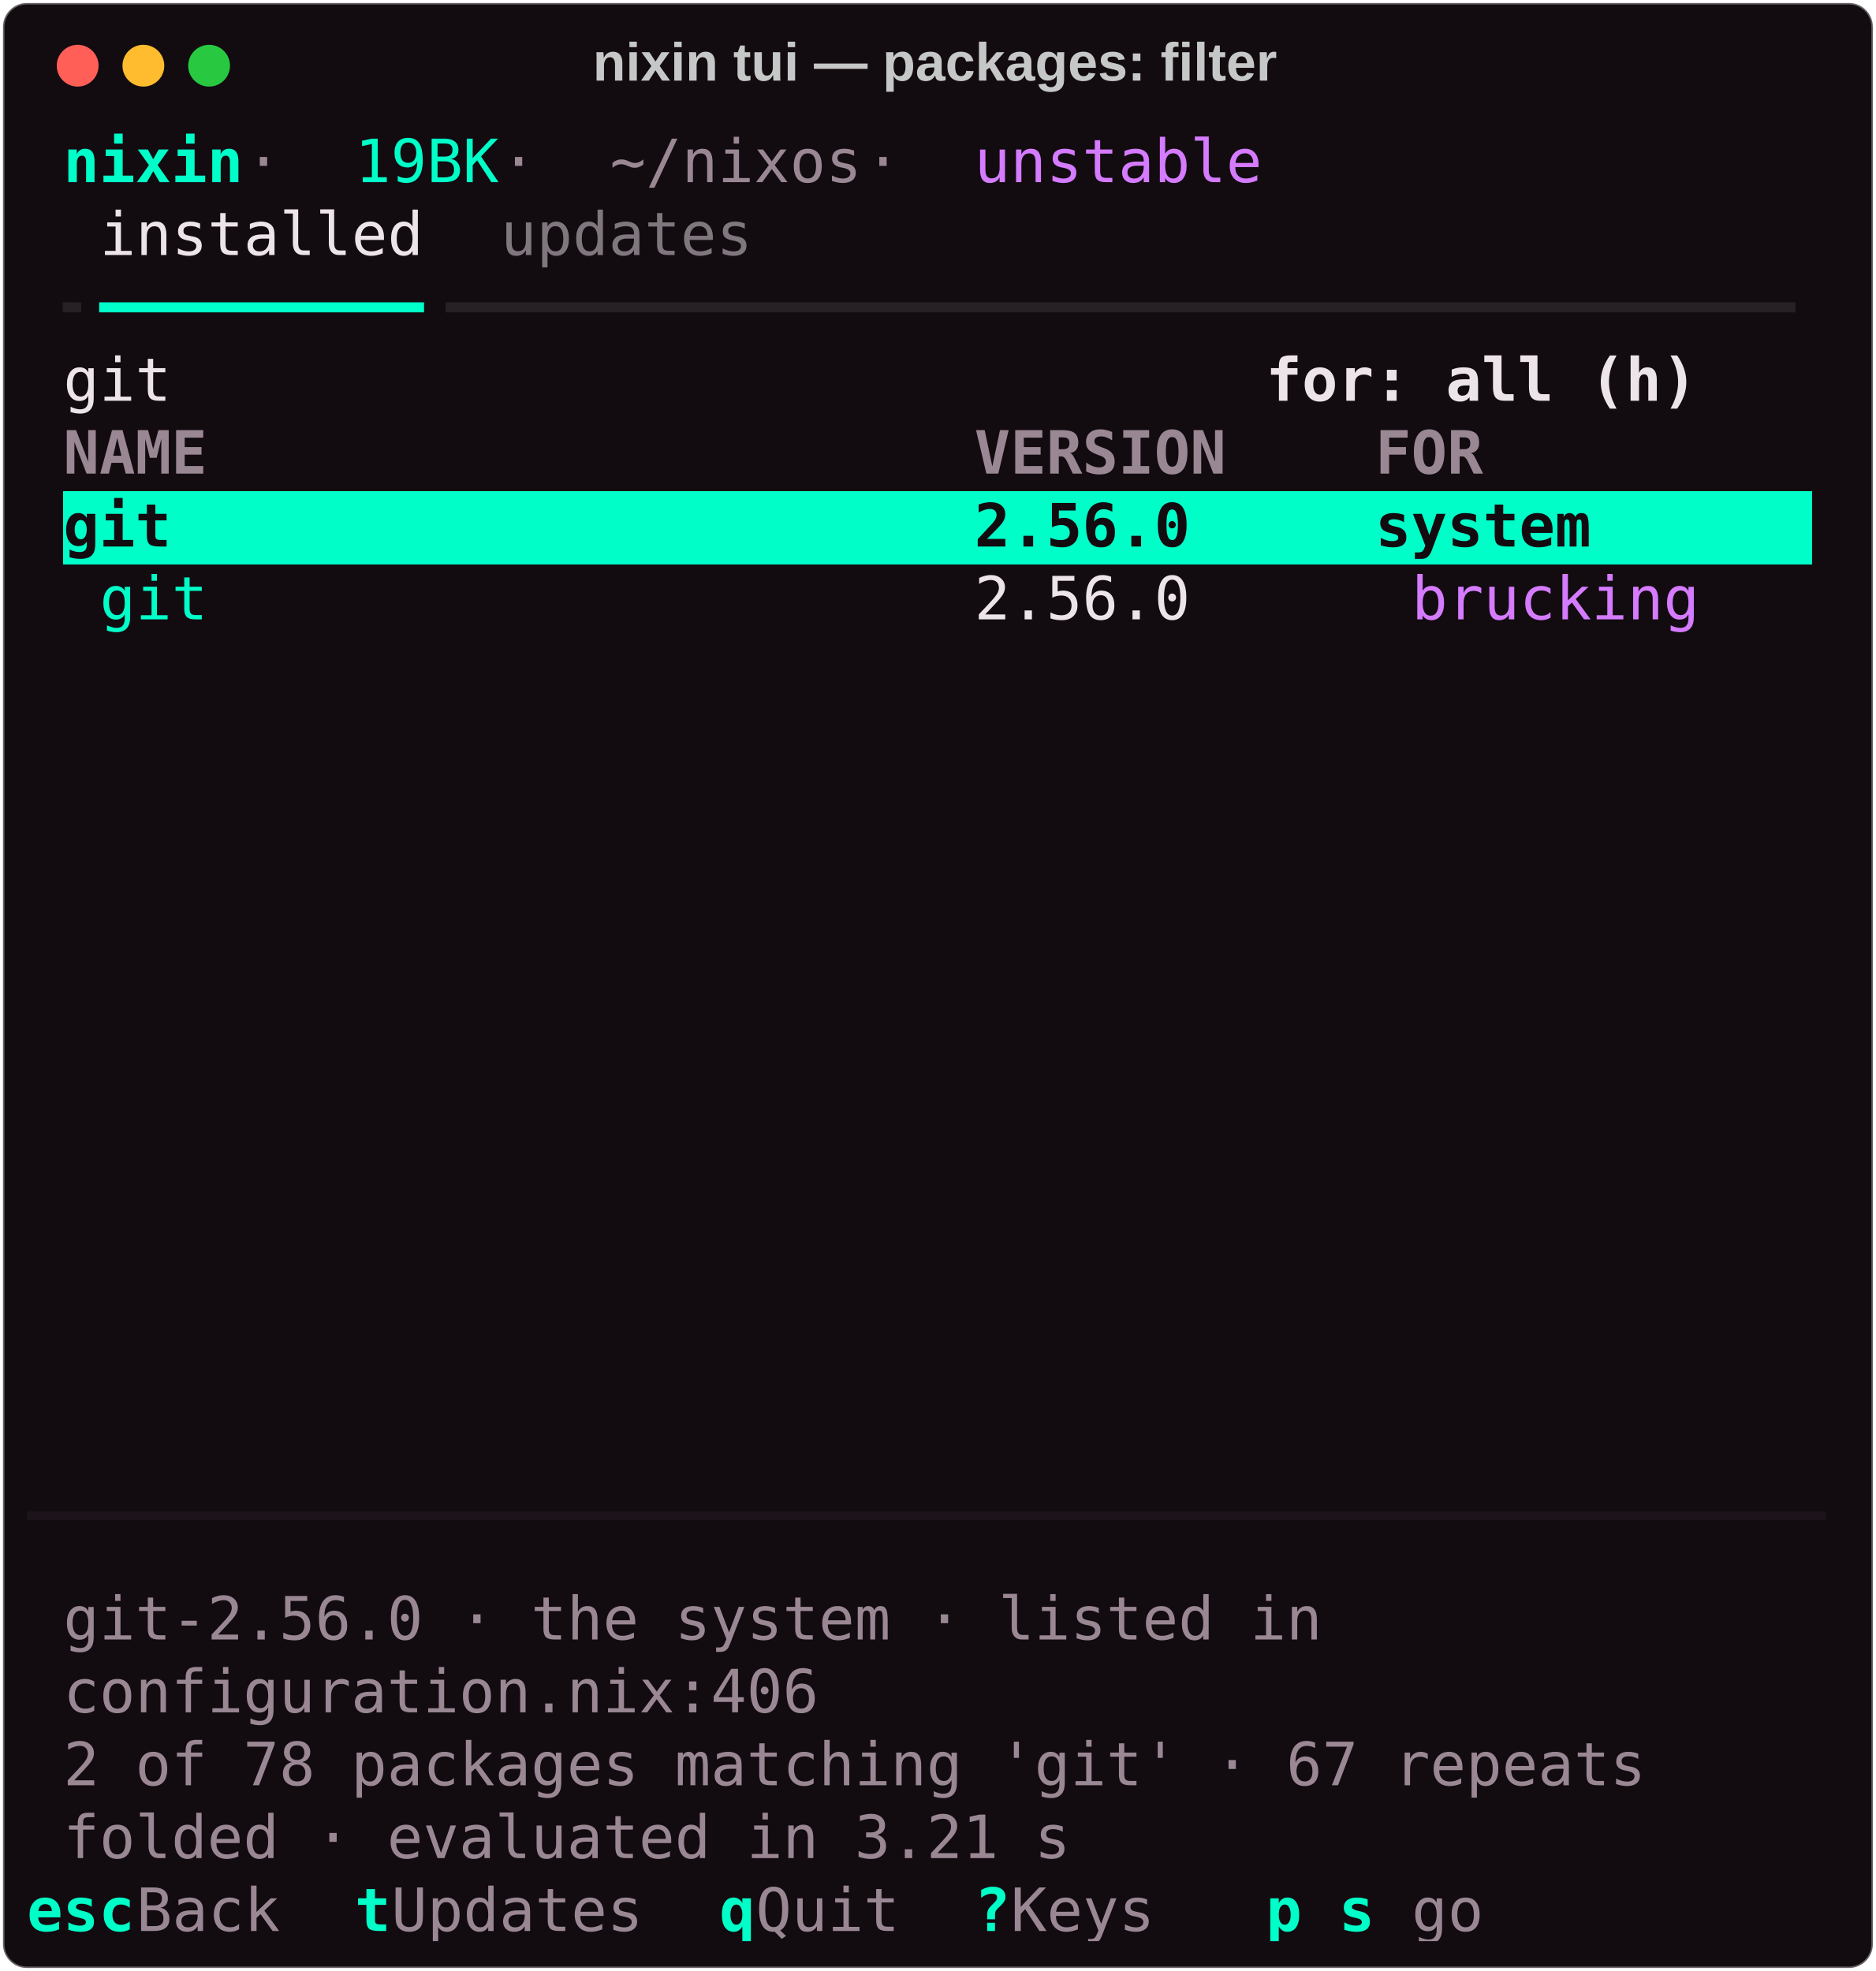
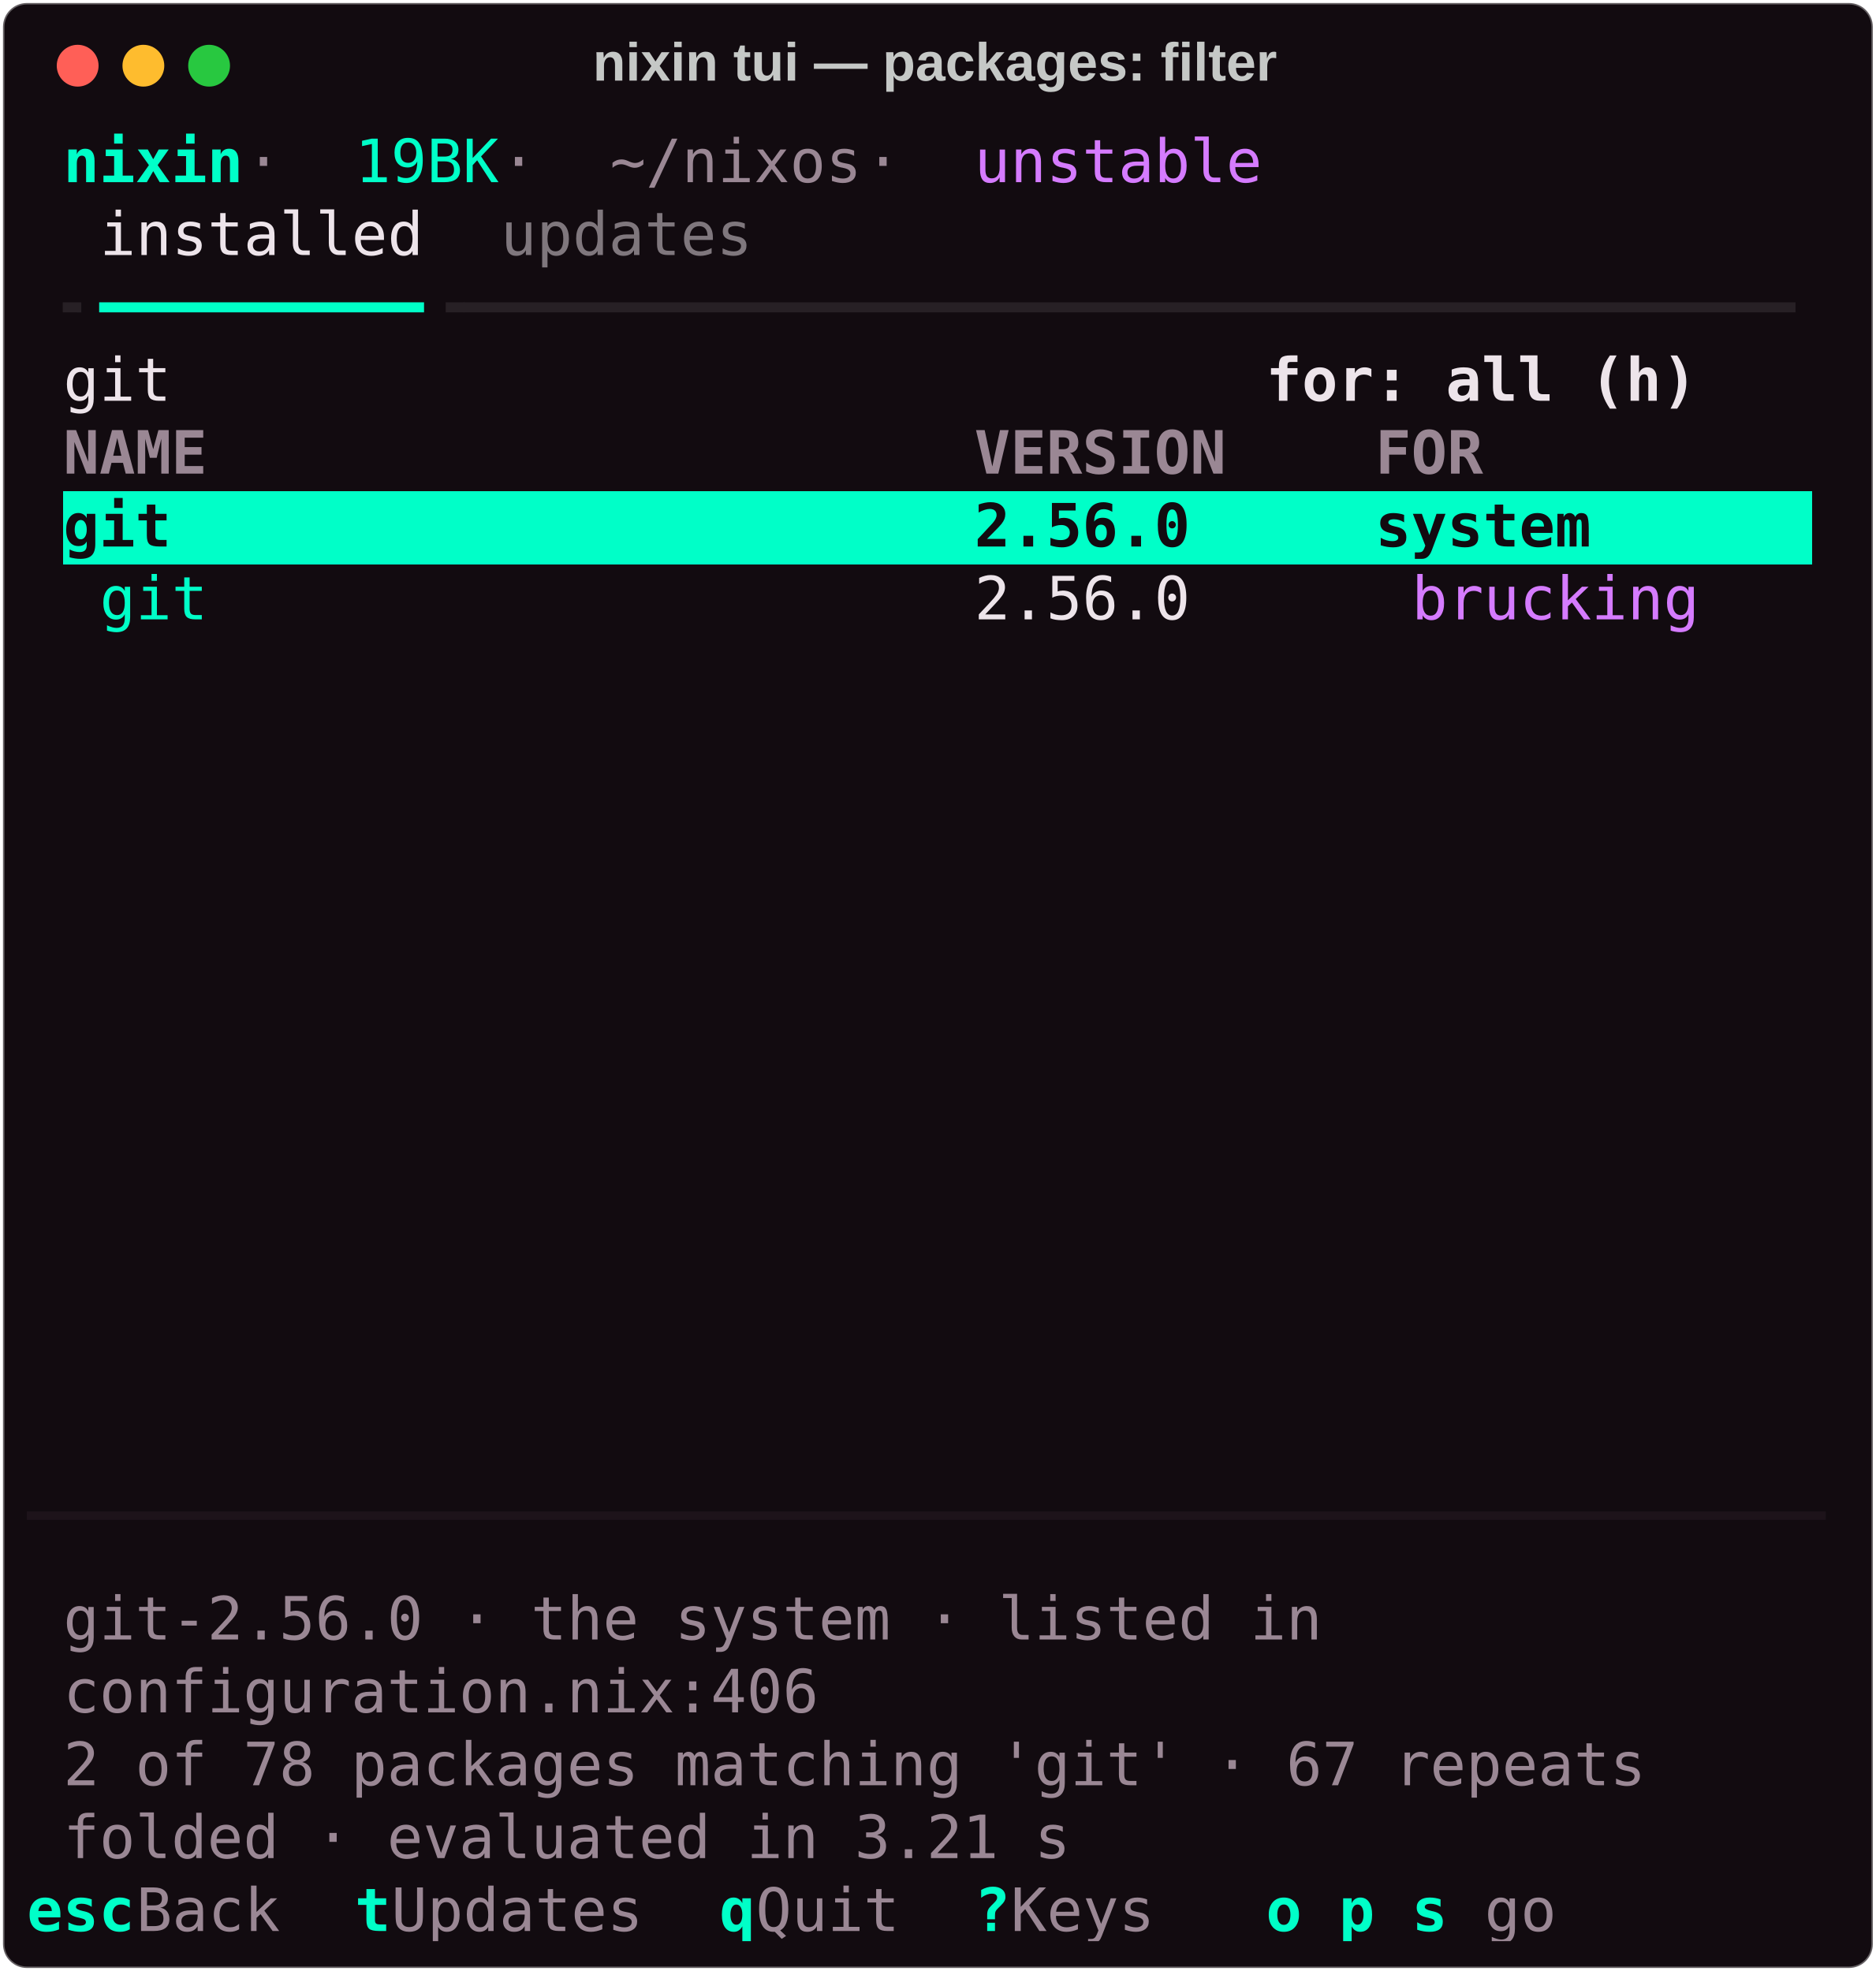
<svg xmlns="http://www.w3.org/2000/svg" class="rich-terminal" viewBox="0 0 628 660.0">
  <style>

    @font-face {
        font-family: "Fira Code";
        src: local("FiraCode-Regular"),
                url("https://cdnjs.cloudflare.com/ajax/libs/firacode/6.2.0/woff2/FiraCode-Regular.woff2") format("woff2"),
                url("https://cdnjs.cloudflare.com/ajax/libs/firacode/6.2.0/woff/FiraCode-Regular.woff") format("woff");
        font-style: normal;
        font-weight: 400;
    }
    @font-face {
        font-family: "Fira Code";
        src: local("FiraCode-Bold"),
                url("https://cdnjs.cloudflare.com/ajax/libs/firacode/6.2.0/woff2/FiraCode-Bold.woff2") format("woff2"),
                url("https://cdnjs.cloudflare.com/ajax/libs/firacode/6.2.0/woff/FiraCode-Bold.woff") format("woff");
        font-style: bold;
        font-weight: 700;
    }

-     .terminal-908259286-matrix {
+     .terminal-1024483990-matrix {
        font-family: Fira Code, monospace;
        font-size: 20px;
        line-height: 24.4px;
        font-variant-east-asian: full-width;
    }

-     .terminal-908259286-title {
+     .terminal-1024483990-title {
        font-size: 18px;
        font-weight: bold;
        font-family: arial;
    }

-     .terminal-908259286-r1 { fill: #c5c8c6 }
- .terminal-908259286-r2 { fill: #00ffc8;font-weight: bold }
- .terminal-908259286-r3 { fill: #9a8794 }
- .terminal-908259286-r4 { fill: #00ffc8 }
- .terminal-908259286-r5 { fill: #d57bff }
- .terminal-908259286-r6 { fill: #ede4ea }
- .terminal-908259286-r7 { fill: #7f777d }
- .terminal-908259286-r8 { fill: #272025 }
- .terminal-908259286-r9 { fill: #ede4ea;font-weight: bold }
- .terminal-908259286-r10 { fill: #9a8794;font-weight: bold }
- .terminal-908259286-r11 { fill: #120b10;font-weight: bold }
- .terminal-908259286-r12 { fill: #1d131a }
+     .terminal-1024483990-r1 { fill: #c5c8c6 }
+ .terminal-1024483990-r2 { fill: #00ffc8;font-weight: bold }
+ .terminal-1024483990-r3 { fill: #9a8794 }
+ .terminal-1024483990-r4 { fill: #00ffc8 }
+ .terminal-1024483990-r5 { fill: #d57bff }
+ .terminal-1024483990-r6 { fill: #ede4ea }
+ .terminal-1024483990-r7 { fill: #7f777d }
+ .terminal-1024483990-r8 { fill: #272025 }
+ .terminal-1024483990-r9 { fill: #ede4ea;font-weight: bold }
+ .terminal-1024483990-r10 { fill: #9a8794;font-weight: bold }
+ .terminal-1024483990-r11 { fill: #120b10;font-weight: bold }
+ .terminal-1024483990-r12 { fill: #1d131a }
    </style>
  <defs>
-     <clipPath id="terminal-908259286-clip-terminal">
+     <clipPath id="terminal-1024483990-clip-terminal">
      <rect x="0" y="0" width="609.0" height="609.0" />
    </clipPath>
-     <clipPath id="terminal-908259286-line-0">
+     <clipPath id="terminal-1024483990-line-0">
      <rect x="0" y="1.5" width="610" height="24.65" />
    </clipPath>
-     <clipPath id="terminal-908259286-line-1">
+     <clipPath id="terminal-1024483990-line-1">
      <rect x="0" y="25.9" width="610" height="24.65" />
    </clipPath>
-     <clipPath id="terminal-908259286-line-2">
+     <clipPath id="terminal-1024483990-line-2">
      <rect x="0" y="50.3" width="610" height="24.65" />
    </clipPath>
-     <clipPath id="terminal-908259286-line-3">
+     <clipPath id="terminal-1024483990-line-3">
      <rect x="0" y="74.7" width="610" height="24.65" />
    </clipPath>
-     <clipPath id="terminal-908259286-line-4">
+     <clipPath id="terminal-1024483990-line-4">
      <rect x="0" y="99.1" width="610" height="24.65" />
    </clipPath>
-     <clipPath id="terminal-908259286-line-5">
+     <clipPath id="terminal-1024483990-line-5">
      <rect x="0" y="123.5" width="610" height="24.65" />
    </clipPath>
-     <clipPath id="terminal-908259286-line-6">
+     <clipPath id="terminal-1024483990-line-6">
      <rect x="0" y="147.9" width="610" height="24.65" />
    </clipPath>
-     <clipPath id="terminal-908259286-line-7">
+     <clipPath id="terminal-1024483990-line-7">
      <rect x="0" y="172.3" width="610" height="24.65" />
    </clipPath>
-     <clipPath id="terminal-908259286-line-8">
+     <clipPath id="terminal-1024483990-line-8">
      <rect x="0" y="196.7" width="610" height="24.65" />
    </clipPath>
-     <clipPath id="terminal-908259286-line-9">
+     <clipPath id="terminal-1024483990-line-9">
      <rect x="0" y="221.1" width="610" height="24.65" />
    </clipPath>
-     <clipPath id="terminal-908259286-line-10">
+     <clipPath id="terminal-1024483990-line-10">
      <rect x="0" y="245.5" width="610" height="24.65" />
    </clipPath>
-     <clipPath id="terminal-908259286-line-11">
+     <clipPath id="terminal-1024483990-line-11">
      <rect x="0" y="269.9" width="610" height="24.65" />
    </clipPath>
-     <clipPath id="terminal-908259286-line-12">
+     <clipPath id="terminal-1024483990-line-12">
      <rect x="0" y="294.3" width="610" height="24.65" />
    </clipPath>
-     <clipPath id="terminal-908259286-line-13">
+     <clipPath id="terminal-1024483990-line-13">
      <rect x="0" y="318.7" width="610" height="24.65" />
    </clipPath>
-     <clipPath id="terminal-908259286-line-14">
+     <clipPath id="terminal-1024483990-line-14">
      <rect x="0" y="343.1" width="610" height="24.65" />
    </clipPath>
-     <clipPath id="terminal-908259286-line-15">
+     <clipPath id="terminal-1024483990-line-15">
      <rect x="0" y="367.5" width="610" height="24.65" />
    </clipPath>
-     <clipPath id="terminal-908259286-line-16">
+     <clipPath id="terminal-1024483990-line-16">
      <rect x="0" y="391.9" width="610" height="24.65" />
    </clipPath>
-     <clipPath id="terminal-908259286-line-17">
+     <clipPath id="terminal-1024483990-line-17">
      <rect x="0" y="416.3" width="610" height="24.65" />
    </clipPath>
-     <clipPath id="terminal-908259286-line-18">
+     <clipPath id="terminal-1024483990-line-18">
      <rect x="0" y="440.7" width="610" height="24.65" />
    </clipPath>
-     <clipPath id="terminal-908259286-line-19">
+     <clipPath id="terminal-1024483990-line-19">
      <rect x="0" y="465.1" width="610" height="24.65" />
    </clipPath>
-     <clipPath id="terminal-908259286-line-20">
+     <clipPath id="terminal-1024483990-line-20">
      <rect x="0" y="489.5" width="610" height="24.65" />
    </clipPath>
-     <clipPath id="terminal-908259286-line-21">
+     <clipPath id="terminal-1024483990-line-21">
      <rect x="0" y="513.9" width="610" height="24.65" />
    </clipPath>
-     <clipPath id="terminal-908259286-line-22">
+     <clipPath id="terminal-1024483990-line-22">
      <rect x="0" y="538.3" width="610" height="24.65" />
    </clipPath>
-     <clipPath id="terminal-908259286-line-23">
+     <clipPath id="terminal-1024483990-line-23">
      <rect x="0" y="562.7" width="610" height="24.65" />
    </clipPath>
  </defs>
  <rect fill="#120b10" stroke="rgba(255,255,255,0.35)" stroke-width="1" x="1" y="1" width="626" height="658" rx="8" />
-   <text class="terminal-908259286-title" fill="#c5c8c6" text-anchor="middle" x="313" y="27">nixin tui — packages: filter</text>
+   <text class="terminal-1024483990-title" fill="#c5c8c6" text-anchor="middle" x="313" y="27">nixin tui — packages: filter</text>
  <g transform="translate(26,22)">
    <circle cx="0" cy="0" r="7" fill="#ff5f57" />
    <circle cx="22" cy="0" r="7" fill="#febc2e" />
    <circle cx="44" cy="0" r="7" fill="#28c840" />
  </g>
-   <g transform="translate(9, 41)" clip-path="url(#terminal-908259286-clip-terminal)">
+   <g transform="translate(9, 41)" clip-path="url(#terminal-1024483990-clip-terminal)">
    <rect fill="#00ffc8" x="12.2" y="123.5" width="305" height="24.65" shape-rendering="crispEdges" />
    <rect fill="#00ffc8" x="317.2" y="123.5" width="134.2" height="24.65" shape-rendering="crispEdges" />
    <rect fill="#00ffc8" x="451.4" y="123.5" width="134.2" height="24.65" shape-rendering="crispEdges" />
    <rect fill="#00ffc8" x="585.6" y="123.5" width="12.2" height="24.65" shape-rendering="crispEdges" />
-     <g class="terminal-908259286-matrix">
-       <text class="terminal-908259286-r2" x="12.2" y="20" textLength="61" clip-path="url(#terminal-908259286-line-0)">nixin</text>
-       <text class="terminal-908259286-r3" x="73.2" y="20" textLength="36.6" clip-path="url(#terminal-908259286-line-0)"> · </text>
-       <text class="terminal-908259286-r4" x="109.8" y="20" textLength="48.8" clip-path="url(#terminal-908259286-line-0)">19BK</text>
-       <text class="terminal-908259286-r3" x="158.6" y="20" textLength="36.6" clip-path="url(#terminal-908259286-line-0)"> · </text>
-       <text class="terminal-908259286-r3" x="195.2" y="20" textLength="85.4" clip-path="url(#terminal-908259286-line-0)">~/nixos</text>
-       <text class="terminal-908259286-r3" x="280.6" y="20" textLength="36.6" clip-path="url(#terminal-908259286-line-0)"> · </text>
-       <text class="terminal-908259286-r5" x="317.2" y="20" textLength="97.6" clip-path="url(#terminal-908259286-line-0)">unstable</text>
-       <text class="terminal-908259286-r1" x="610" y="20" textLength="12.2" clip-path="url(#terminal-908259286-line-0)">
- </text>
-       <text class="terminal-908259286-r6" x="24.4" y="44.4" textLength="109.8" clip-path="url(#terminal-908259286-line-1)">installed</text>
-       <text class="terminal-908259286-r7" x="158.6" y="44.4" textLength="85.4" clip-path="url(#terminal-908259286-line-1)">updates</text>
-       <text class="terminal-908259286-r1" x="610" y="44.4" textLength="12.2" clip-path="url(#terminal-908259286-line-1)">
- </text>
-       <text class="terminal-908259286-r8" x="12.2" y="68.8" textLength="12.2" clip-path="url(#terminal-908259286-line-2)">╸</text>
-       <text class="terminal-908259286-r4" x="24.4" y="68.8" textLength="109.8" clip-path="url(#terminal-908259286-line-2)">━━━━━━━━━</text>
-       <text class="terminal-908259286-r8" x="134.2" y="68.8" textLength="12.2" clip-path="url(#terminal-908259286-line-2)">╺</text>
-       <text class="terminal-908259286-r8" x="146.4" y="68.8" textLength="451.4" clip-path="url(#terminal-908259286-line-2)">━━━━━━━━━━━━━━━━━━━━━━━━━━━━━━━━━━━━━</text>
-       <text class="terminal-908259286-r1" x="610" y="68.8" textLength="12.2" clip-path="url(#terminal-908259286-line-2)">
- </text>
-       <text class="terminal-908259286-r6" x="12.2" y="93.2" textLength="36.6" clip-path="url(#terminal-908259286-line-3)">git</text>
-       <text class="terminal-908259286-r9" x="414.8" y="93.2" textLength="170.8" clip-path="url(#terminal-908259286-line-3)"> for: all (h) </text>
-       <text class="terminal-908259286-r1" x="610" y="93.2" textLength="12.2" clip-path="url(#terminal-908259286-line-3)">
- </text>
-       <text class="terminal-908259286-r10" x="12.2" y="117.6" textLength="305" clip-path="url(#terminal-908259286-line-4)"> NAME                    </text>
-       <text class="terminal-908259286-r10" x="317.2" y="117.6" textLength="134.2" clip-path="url(#terminal-908259286-line-4)"> VERSION   </text>
-       <text class="terminal-908259286-r10" x="451.4" y="117.6" textLength="134.2" clip-path="url(#terminal-908259286-line-4)"> FOR       </text>
-       <text class="terminal-908259286-r1" x="610" y="117.6" textLength="12.2" clip-path="url(#terminal-908259286-line-4)">
- </text>
-       <text class="terminal-908259286-r11" x="12.2" y="142" textLength="305" clip-path="url(#terminal-908259286-line-5)"> git                     </text>
-       <text class="terminal-908259286-r11" x="317.2" y="142" textLength="134.2" clip-path="url(#terminal-908259286-line-5)"> 2.56.0    </text>
-       <text class="terminal-908259286-r11" x="451.4" y="142" textLength="134.2" clip-path="url(#terminal-908259286-line-5)"> system    </text>
-       <text class="terminal-908259286-r1" x="610" y="142" textLength="12.2" clip-path="url(#terminal-908259286-line-5)">
- </text>
-       <text class="terminal-908259286-r4" x="24.4" y="166.4" textLength="36.6" clip-path="url(#terminal-908259286-line-6)">git</text>
-       <text class="terminal-908259286-r6" x="317.2" y="166.4" textLength="134.2" clip-path="url(#terminal-908259286-line-6)"> 2.56.0    </text>
-       <text class="terminal-908259286-r5" x="463.6" y="166.4" textLength="97.6" clip-path="url(#terminal-908259286-line-6)">brucking</text>
-       <text class="terminal-908259286-r1" x="610" y="166.4" textLength="12.2" clip-path="url(#terminal-908259286-line-6)">
- </text>
-       <text class="terminal-908259286-r1" x="610" y="190.8" textLength="12.2" clip-path="url(#terminal-908259286-line-7)">
- </text>
-       <text class="terminal-908259286-r1" x="610" y="215.2" textLength="12.2" clip-path="url(#terminal-908259286-line-8)">
- </text>
-       <text class="terminal-908259286-r1" x="610" y="239.6" textLength="12.2" clip-path="url(#terminal-908259286-line-9)">
- </text>
-       <text class="terminal-908259286-r1" x="610" y="264" textLength="12.2" clip-path="url(#terminal-908259286-line-10)">
- </text>
-       <text class="terminal-908259286-r1" x="610" y="288.4" textLength="12.2" clip-path="url(#terminal-908259286-line-11)">
- </text>
-       <text class="terminal-908259286-r1" x="610" y="312.8" textLength="12.2" clip-path="url(#terminal-908259286-line-12)">
- </text>
-       <text class="terminal-908259286-r1" x="610" y="337.2" textLength="12.2" clip-path="url(#terminal-908259286-line-13)">
- </text>
-       <text class="terminal-908259286-r1" x="610" y="361.6" textLength="12.2" clip-path="url(#terminal-908259286-line-14)">
- </text>
-       <text class="terminal-908259286-r1" x="610" y="386" textLength="12.2" clip-path="url(#terminal-908259286-line-15)">
- </text>
-       <text class="terminal-908259286-r1" x="610" y="410.4" textLength="12.2" clip-path="url(#terminal-908259286-line-16)">
- </text>
-       <text class="terminal-908259286-r1" x="610" y="434.8" textLength="12.2" clip-path="url(#terminal-908259286-line-17)">
- </text>
-       <text class="terminal-908259286-r1" x="610" y="459.2" textLength="12.2" clip-path="url(#terminal-908259286-line-18)">
- </text>
-       <text class="terminal-908259286-r12" x="0" y="483.6" textLength="610" clip-path="url(#terminal-908259286-line-19)">▔▔▔▔▔▔▔▔▔▔▔▔▔▔▔▔▔▔▔▔▔▔▔▔▔▔▔▔▔▔▔▔▔▔▔▔▔▔▔▔▔▔▔▔▔▔▔▔▔▔</text>
-       <text class="terminal-908259286-r1" x="610" y="483.6" textLength="12.2" clip-path="url(#terminal-908259286-line-19)">
- </text>
-       <text class="terminal-908259286-r3" x="12.2" y="508" textLength="427" clip-path="url(#terminal-908259286-line-20)">git-2.56.0 · the system · listed in</text>
-       <text class="terminal-908259286-r1" x="610" y="508" textLength="12.2" clip-path="url(#terminal-908259286-line-20)">
- </text>
-       <text class="terminal-908259286-r3" x="12.2" y="532.4" textLength="256.2" clip-path="url(#terminal-908259286-line-21)">configuration.nix:406</text>
-       <text class="terminal-908259286-r1" x="610" y="532.4" textLength="12.2" clip-path="url(#terminal-908259286-line-21)">
- </text>
-       <text class="terminal-908259286-r3" x="12.2" y="556.8" textLength="536.8" clip-path="url(#terminal-908259286-line-22)">2 of 78 packages matching 'git' · 67 repeats</text>
-       <text class="terminal-908259286-r1" x="610" y="556.8" textLength="12.2" clip-path="url(#terminal-908259286-line-22)">
- </text>
-       <text class="terminal-908259286-r3" x="12.2" y="581.2" textLength="341.6" clip-path="url(#terminal-908259286-line-23)">folded · evaluated in 3.21 s</text>
-       <text class="terminal-908259286-r1" x="610" y="581.2" textLength="12.2" clip-path="url(#terminal-908259286-line-23)">
- </text>
-       <text class="terminal-908259286-r2" x="0" y="605.6" textLength="36.6" clip-path="url(#terminal-908259286-line-24)">esc</text>
-       <text class="terminal-908259286-r3" x="36.6" y="605.6" textLength="61" clip-path="url(#terminal-908259286-line-24)"> Back</text>
-       <text class="terminal-908259286-r2" x="109.8" y="605.6" textLength="12.2" clip-path="url(#terminal-908259286-line-24)">t</text>
-       <text class="terminal-908259286-r3" x="122" y="605.6" textLength="97.6" clip-path="url(#terminal-908259286-line-24)"> Updates</text>
-       <text class="terminal-908259286-r2" x="231.8" y="605.6" textLength="12.2" clip-path="url(#terminal-908259286-line-24)">q</text>
-       <text class="terminal-908259286-r3" x="244" y="605.6" textLength="61" clip-path="url(#terminal-908259286-line-24)"> Quit</text>
-       <text class="terminal-908259286-r2" x="317.2" y="605.6" textLength="12.2" clip-path="url(#terminal-908259286-line-24)">?</text>
-       <text class="terminal-908259286-r3" x="329.4" y="605.6" textLength="61" clip-path="url(#terminal-908259286-line-24)"> Keys</text>
-       <text class="terminal-908259286-r2" x="414.8" y="605.6" textLength="12.2" clip-path="url(#terminal-908259286-line-24)">p</text>
-       <text class="terminal-908259286-r2" x="439.2" y="605.6" textLength="12.2" clip-path="url(#terminal-908259286-line-24)">s</text>
-       <text class="terminal-908259286-r3" x="463.6" y="605.6" textLength="24.4" clip-path="url(#terminal-908259286-line-24)">go</text>
+     <g class="terminal-1024483990-matrix">
+       <text class="terminal-1024483990-r2" x="12.2" y="20" textLength="61" clip-path="url(#terminal-1024483990-line-0)">nixin</text>
+       <text class="terminal-1024483990-r3" x="73.2" y="20" textLength="36.6" clip-path="url(#terminal-1024483990-line-0)"> · </text>
+       <text class="terminal-1024483990-r4" x="109.8" y="20" textLength="48.8" clip-path="url(#terminal-1024483990-line-0)">19BK</text>
+       <text class="terminal-1024483990-r3" x="158.6" y="20" textLength="36.6" clip-path="url(#terminal-1024483990-line-0)"> · </text>
+       <text class="terminal-1024483990-r3" x="195.2" y="20" textLength="85.4" clip-path="url(#terminal-1024483990-line-0)">~/nixos</text>
+       <text class="terminal-1024483990-r3" x="280.6" y="20" textLength="36.6" clip-path="url(#terminal-1024483990-line-0)"> · </text>
+       <text class="terminal-1024483990-r5" x="317.2" y="20" textLength="97.6" clip-path="url(#terminal-1024483990-line-0)">unstable</text>
+       <text class="terminal-1024483990-r1" x="610" y="20" textLength="12.2" clip-path="url(#terminal-1024483990-line-0)">
+ </text>
+       <text class="terminal-1024483990-r6" x="24.4" y="44.4" textLength="109.8" clip-path="url(#terminal-1024483990-line-1)">installed</text>
+       <text class="terminal-1024483990-r7" x="158.6" y="44.4" textLength="85.4" clip-path="url(#terminal-1024483990-line-1)">updates</text>
+       <text class="terminal-1024483990-r1" x="610" y="44.4" textLength="12.2" clip-path="url(#terminal-1024483990-line-1)">
+ </text>
+       <text class="terminal-1024483990-r8" x="12.2" y="68.8" textLength="12.2" clip-path="url(#terminal-1024483990-line-2)">╸</text>
+       <text class="terminal-1024483990-r4" x="24.4" y="68.8" textLength="109.8" clip-path="url(#terminal-1024483990-line-2)">━━━━━━━━━</text>
+       <text class="terminal-1024483990-r8" x="134.2" y="68.8" textLength="12.2" clip-path="url(#terminal-1024483990-line-2)">╺</text>
+       <text class="terminal-1024483990-r8" x="146.4" y="68.8" textLength="451.4" clip-path="url(#terminal-1024483990-line-2)">━━━━━━━━━━━━━━━━━━━━━━━━━━━━━━━━━━━━━</text>
+       <text class="terminal-1024483990-r1" x="610" y="68.8" textLength="12.2" clip-path="url(#terminal-1024483990-line-2)">
+ </text>
+       <text class="terminal-1024483990-r6" x="12.2" y="93.2" textLength="36.6" clip-path="url(#terminal-1024483990-line-3)">git</text>
+       <text class="terminal-1024483990-r9" x="414.8" y="93.2" textLength="170.8" clip-path="url(#terminal-1024483990-line-3)"> for: all (h) </text>
+       <text class="terminal-1024483990-r1" x="610" y="93.2" textLength="12.2" clip-path="url(#terminal-1024483990-line-3)">
+ </text>
+       <text class="terminal-1024483990-r10" x="12.2" y="117.6" textLength="305" clip-path="url(#terminal-1024483990-line-4)"> NAME                    </text>
+       <text class="terminal-1024483990-r10" x="317.2" y="117.6" textLength="134.2" clip-path="url(#terminal-1024483990-line-4)"> VERSION   </text>
+       <text class="terminal-1024483990-r10" x="451.4" y="117.6" textLength="134.2" clip-path="url(#terminal-1024483990-line-4)"> FOR       </text>
+       <text class="terminal-1024483990-r1" x="610" y="117.6" textLength="12.2" clip-path="url(#terminal-1024483990-line-4)">
+ </text>
+       <text class="terminal-1024483990-r11" x="12.2" y="142" textLength="305" clip-path="url(#terminal-1024483990-line-5)"> git                     </text>
+       <text class="terminal-1024483990-r11" x="317.2" y="142" textLength="134.2" clip-path="url(#terminal-1024483990-line-5)"> 2.56.0    </text>
+       <text class="terminal-1024483990-r11" x="451.4" y="142" textLength="134.2" clip-path="url(#terminal-1024483990-line-5)"> system    </text>
+       <text class="terminal-1024483990-r1" x="610" y="142" textLength="12.2" clip-path="url(#terminal-1024483990-line-5)">
+ </text>
+       <text class="terminal-1024483990-r4" x="24.4" y="166.4" textLength="36.6" clip-path="url(#terminal-1024483990-line-6)">git</text>
+       <text class="terminal-1024483990-r6" x="317.2" y="166.4" textLength="134.2" clip-path="url(#terminal-1024483990-line-6)"> 2.56.0    </text>
+       <text class="terminal-1024483990-r5" x="463.6" y="166.4" textLength="97.6" clip-path="url(#terminal-1024483990-line-6)">brucking</text>
+       <text class="terminal-1024483990-r1" x="610" y="166.4" textLength="12.2" clip-path="url(#terminal-1024483990-line-6)">
+ </text>
+       <text class="terminal-1024483990-r1" x="610" y="190.8" textLength="12.2" clip-path="url(#terminal-1024483990-line-7)">
+ </text>
+       <text class="terminal-1024483990-r1" x="610" y="215.2" textLength="12.2" clip-path="url(#terminal-1024483990-line-8)">
+ </text>
+       <text class="terminal-1024483990-r1" x="610" y="239.6" textLength="12.2" clip-path="url(#terminal-1024483990-line-9)">
+ </text>
+       <text class="terminal-1024483990-r1" x="610" y="264" textLength="12.2" clip-path="url(#terminal-1024483990-line-10)">
+ </text>
+       <text class="terminal-1024483990-r1" x="610" y="288.4" textLength="12.2" clip-path="url(#terminal-1024483990-line-11)">
+ </text>
+       <text class="terminal-1024483990-r1" x="610" y="312.8" textLength="12.2" clip-path="url(#terminal-1024483990-line-12)">
+ </text>
+       <text class="terminal-1024483990-r1" x="610" y="337.2" textLength="12.2" clip-path="url(#terminal-1024483990-line-13)">
+ </text>
+       <text class="terminal-1024483990-r1" x="610" y="361.6" textLength="12.2" clip-path="url(#terminal-1024483990-line-14)">
+ </text>
+       <text class="terminal-1024483990-r1" x="610" y="386" textLength="12.2" clip-path="url(#terminal-1024483990-line-15)">
+ </text>
+       <text class="terminal-1024483990-r1" x="610" y="410.4" textLength="12.2" clip-path="url(#terminal-1024483990-line-16)">
+ </text>
+       <text class="terminal-1024483990-r1" x="610" y="434.8" textLength="12.2" clip-path="url(#terminal-1024483990-line-17)">
+ </text>
+       <text class="terminal-1024483990-r1" x="610" y="459.2" textLength="12.2" clip-path="url(#terminal-1024483990-line-18)">
+ </text>
+       <text class="terminal-1024483990-r12" x="0" y="483.6" textLength="610" clip-path="url(#terminal-1024483990-line-19)">▔▔▔▔▔▔▔▔▔▔▔▔▔▔▔▔▔▔▔▔▔▔▔▔▔▔▔▔▔▔▔▔▔▔▔▔▔▔▔▔▔▔▔▔▔▔▔▔▔▔</text>
+       <text class="terminal-1024483990-r1" x="610" y="483.6" textLength="12.2" clip-path="url(#terminal-1024483990-line-19)">
+ </text>
+       <text class="terminal-1024483990-r3" x="12.2" y="508" textLength="427" clip-path="url(#terminal-1024483990-line-20)">git-2.56.0 · the system · listed in</text>
+       <text class="terminal-1024483990-r1" x="610" y="508" textLength="12.2" clip-path="url(#terminal-1024483990-line-20)">
+ </text>
+       <text class="terminal-1024483990-r3" x="12.2" y="532.4" textLength="256.2" clip-path="url(#terminal-1024483990-line-21)">configuration.nix:406</text>
+       <text class="terminal-1024483990-r1" x="610" y="532.4" textLength="12.2" clip-path="url(#terminal-1024483990-line-21)">
+ </text>
+       <text class="terminal-1024483990-r3" x="12.2" y="556.8" textLength="536.8" clip-path="url(#terminal-1024483990-line-22)">2 of 78 packages matching 'git' · 67 repeats</text>
+       <text class="terminal-1024483990-r1" x="610" y="556.8" textLength="12.2" clip-path="url(#terminal-1024483990-line-22)">
+ </text>
+       <text class="terminal-1024483990-r3" x="12.2" y="581.2" textLength="341.6" clip-path="url(#terminal-1024483990-line-23)">folded · evaluated in 3.21 s</text>
+       <text class="terminal-1024483990-r1" x="610" y="581.2" textLength="12.2" clip-path="url(#terminal-1024483990-line-23)">
+ </text>
+       <text class="terminal-1024483990-r2" x="0" y="605.6" textLength="36.6" clip-path="url(#terminal-1024483990-line-24)">esc</text>
+       <text class="terminal-1024483990-r3" x="36.6" y="605.6" textLength="61" clip-path="url(#terminal-1024483990-line-24)"> Back</text>
+       <text class="terminal-1024483990-r2" x="109.8" y="605.6" textLength="12.2" clip-path="url(#terminal-1024483990-line-24)">t</text>
+       <text class="terminal-1024483990-r3" x="122" y="605.6" textLength="97.6" clip-path="url(#terminal-1024483990-line-24)"> Updates</text>
+       <text class="terminal-1024483990-r2" x="231.8" y="605.6" textLength="12.2" clip-path="url(#terminal-1024483990-line-24)">q</text>
+       <text class="terminal-1024483990-r3" x="244" y="605.6" textLength="61" clip-path="url(#terminal-1024483990-line-24)"> Quit</text>
+       <text class="terminal-1024483990-r2" x="317.2" y="605.6" textLength="12.2" clip-path="url(#terminal-1024483990-line-24)">?</text>
+       <text class="terminal-1024483990-r3" x="329.4" y="605.6" textLength="61" clip-path="url(#terminal-1024483990-line-24)"> Keys</text>
+       <text class="terminal-1024483990-r2" x="414.8" y="605.6" textLength="12.2" clip-path="url(#terminal-1024483990-line-24)">o</text>
+       <text class="terminal-1024483990-r2" x="439.2" y="605.6" textLength="12.2" clip-path="url(#terminal-1024483990-line-24)">p</text>
+       <text class="terminal-1024483990-r2" x="463.6" y="605.6" textLength="12.2" clip-path="url(#terminal-1024483990-line-24)">s</text>
+       <text class="terminal-1024483990-r3" x="488" y="605.6" textLength="24.4" clip-path="url(#terminal-1024483990-line-24)">go</text>
    </g>
  </g>
</svg>
